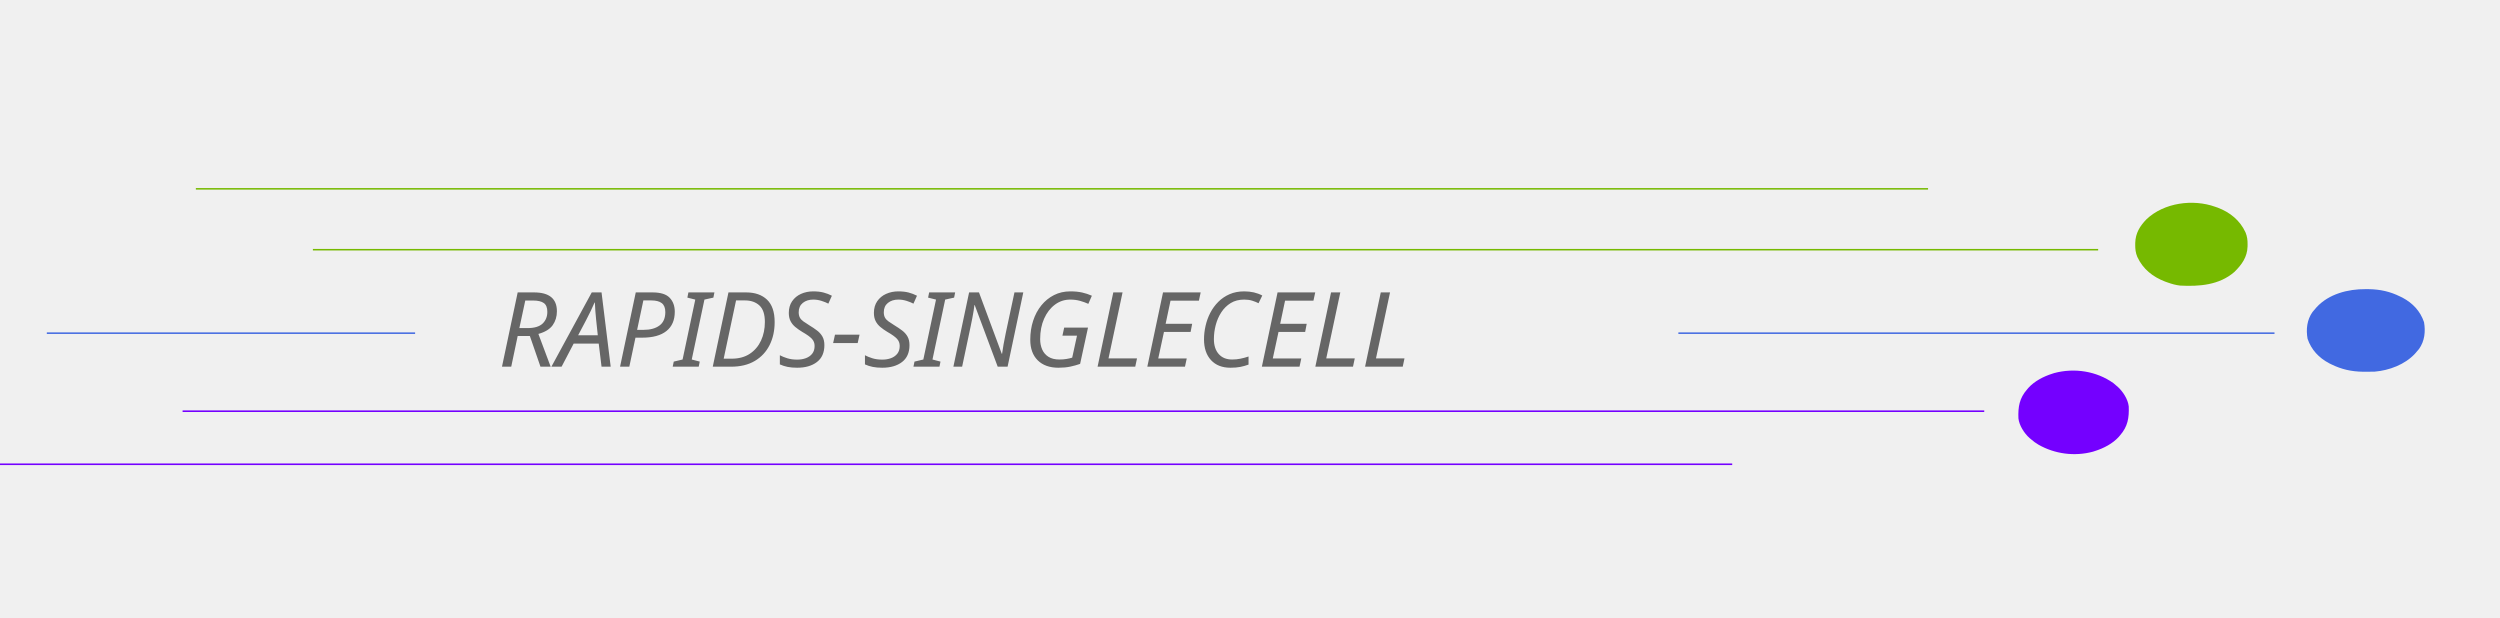
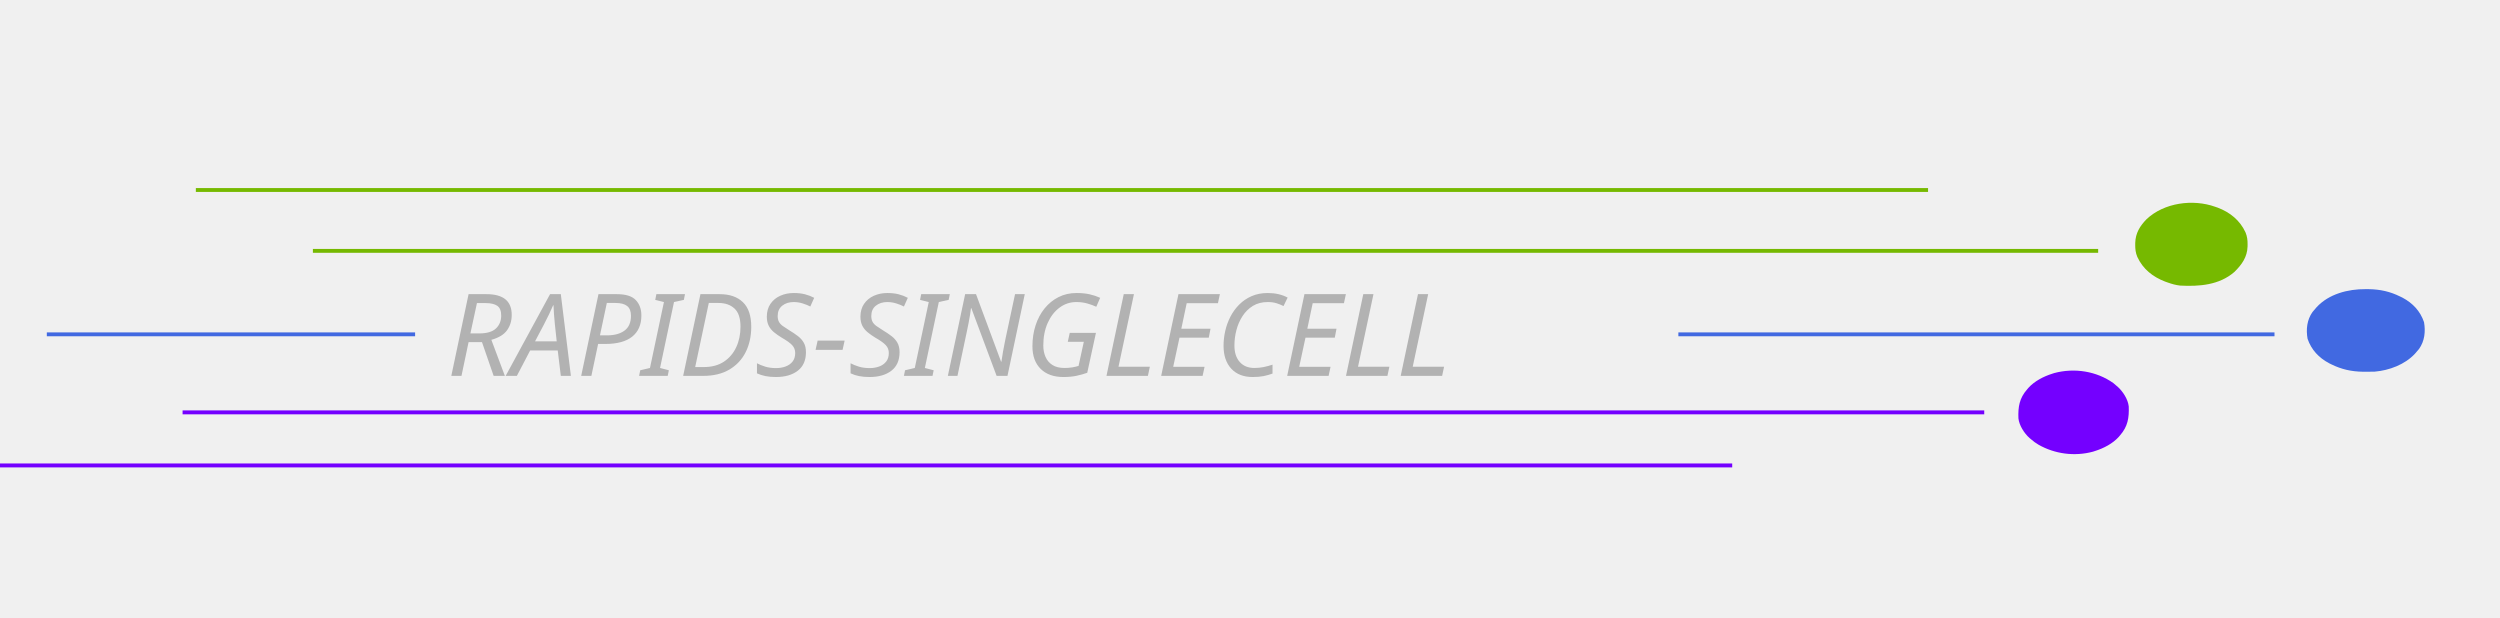
<svg xmlns="http://www.w3.org/2000/svg" version="1.1" width="3204" height="792" id="svg26">
  <defs id="defs26" />
  <path d="M0 0 C1.31 0.01 2.62 0.01 3.97 0.02 C18.49 0.26 31.1 2.99 44.19 9.44 C45.66 10.16 45.66 10.16 47.17 10.89 C60.31 17.89 69.98 28.04 74.81 42.28 C76.91 54.35 75.63 66.42 68.5 76.56 C67.42 77.87 66.31 79.17 65.19 80.44 C64.56 81.17 63.94 81.9 63.29 82.65 C50.43 96.63 30.14 104.2 11.52 105.74 C7.8 105.87 4.1 105.91 0.38 105.88 C-0.94 105.87 -2.25 105.86 -3.6 105.85 C-18.11 105.61 -30.72 102.88 -43.81 96.44 C-44.8 95.96 -45.78 95.48 -46.79 94.98 C-59.93 87.98 -69.6 77.83 -74.44 63.6 C-76.53 51.53 -75.25 39.46 -68.12 29.31 C-67.05 28 -65.94 26.71 -64.81 25.44 C-64.19 24.71 -63.56 23.98 -62.92 23.23 C-47.14 6.07 -22.54 -0.18 0 0 Z " fill="#4169E1" transform="translate(3031.812,370.5625)" id="path1" />
  <path d="M0 0 C1.06 0.36 2.11 0.72 3.2 1.1 C18.97 7.06 31.71 17.38 38.82 32.77 C40.99 37.97 41.55 42.64 41.5 48.25 C41.49 49.08 41.49 49.91 41.48 50.77 C41.09 64.53 34.1 74.19 24.56 83.56 C5.14 100.42 -20.44 102.3 -45 101 C-50.59 100.35 -55.71 98.92 -61 97 C-62.6 96.44 -62.6 96.44 -64.23 95.87 C-80.07 89.8 -92.65 79.8 -99.81 64.24 C-101.98 59.03 -102.55 54.36 -102.5 48.75 C-102.49 47.92 -102.49 47.09 -102.48 46.23 C-102.12 33.76 -96.49 24.68 -87.97 15.91 C-65.57 -5.23 -28.57 -10.23 0 0 Z " fill="#76B900" transform="translate(2839,265)" id="path2" />
  <path d="M0 0 C1.18 0.98 2.35 1.98 3.5 3 C4.16 3.55 4.82 4.09 5.5 4.66 C12.16 10.62 18.77 20.84 19.69 29.89 C20.25 44.52 18.49 55.65 8.5 67 C7.95 67.65 7.4 68.31 6.83 68.98 C-0.99 77.59 -12.49 83.52 -23.5 87 C-24.42 87.3 -25.33 87.6 -26.28 87.9 C-49.71 94.19 -74.96 90.86 -95.86 78.97 C-99.34 76.91 -102.48 74.69 -105.5 72 C-106.16 71.45 -106.82 70.91 -107.5 70.34 C-114.16 64.38 -120.77 54.16 -121.69 45.11 C-122.25 30.48 -120.49 19.35 -110.5 8 C-109.95 7.35 -109.4 6.69 -108.83 6.02 C-101.01 -2.59 -89.51 -8.52 -78.5 -12 C-77.58 -12.3 -76.67 -12.6 -75.72 -12.9 C-50.09 -19.78 -21.61 -15.42 0 0 Z " fill="#7400FF" transform="translate(2708.5,491)" id="path3" />
-   <path d="M0 0 C761.97 0 1523.94 0 2309 0 C2309 0.66 2309 1.32 2309 2 C1547.03 2 785.06 2 0 2 C0 1.34 0 0.68 0 0 Z " fill="#7400FF" transform="translate(234,526)" id="path4" />
-   <path d="M0 0 C755.04 0 1510.08 0 2288 0 C2288 0.66 2288 1.32 2288 2 C1532.96 2 777.92 2 0 2 C0 1.34 0 0.68 0 0 Z " fill="#76B900" transform="translate(401,319)" id="path5" />
-   <path d="M0 0 C732.6 0 1465.2 0 2220 0 C2220 0.66 2220 1.32 2220 2 C1487.4 2 754.8 2 0 2 C0 1.34 0 0.68 0 0 Z " fill="#7400FF" transform="translate(0,594)" id="path6" />
-   <path d="M0 0 C732.6 0 1465.2 0 2220 0 C2220 0.66 2220 1.32 2220 2 C1487.4 2 754.8 2 0 2 C0 1.34 0 0.68 0 0 Z " fill="#76B900" transform="translate(251,241)" id="path7" />
-   <path d="M0 0 C252.12 0 504.24 0 764 0 C764 0.66 764 1.32 764 2 C511.88 2 259.76 2 0 2 C0 1.34 0 0.68 0 0 Z " fill="#4169E1" transform="translate(2151,426)" id="path22" />
-   <path d="M0 0 C155.76 0 311.52 0 472 0 C472 0.66 472 1.32 472 2 C316.24 2 160.48 2 0 2 C0 1.34 0 0.68 0 0 Z " fill="#4169E1" transform="translate(60,426)" id="path25" />
-   <text xml:space="preserve" style="font-style:italic;font-variant:normal;font-weight:normal;font-stretch:normal;font-size:133.333px;font-family:Sans;-inkscape-font-specification:'Sans, Italic';font-variant-ligatures:normal;font-variant-caps:normal;font-variant-numeric:normal;font-variant-east-asian:normal;text-align:start;writing-mode:lr-tb;direction:ltr;text-anchor:start;fill:#ffffff;stroke:#000000;stroke-width:0;stroke-dasharray:none" x="637.868" y="469.951" id="text26">
-     <tspan id="tspan26" style="font-style:italic;font-variant:normal;font-weight:normal;font-stretch:normal;font-size:133.333px;font-family:Sans;-inkscape-font-specification:'Sans, Italic';font-variant-ligatures:normal;font-variant-caps:normal;font-variant-numeric:normal;font-variant-east-asian:normal;fill:#666666;fill-opacity:1;stroke-width:0;stroke-dasharray:none" x="637.868" y="469.951">RAPIDS-SINGLECELL</tspan>
+   <path d="m 234,526 c 761.97,0 1523.94,0 2309,0 0,1.65 0,3.3 0,5 -761.97,0 -1523.94,0 -2309,0 0,-1.65 0,-3.3 0,-5 z" fill="#7400ff" id="path4" style="stroke-width:1.581" />
+   <path d="m 401,319 c 755.04,0 1510.08,0 2288,0 0,1.65 0,3.3 0,5 -755.04,0 -1510.08,0 -2288,0 0,-1.65 0,-3.3 0,-5 z" fill="#76B900" id="path5" style="fill:#75b800;fill-opacity:1;stroke-width:92.837;stroke-dasharray:none" />
+   <path d="m 0,594 c 732.6,0 1465.2,0 2220,0 0,1.65 0,3.3 0,5 -732.6,0 -1465.2,0 -2220,0 0,-1.65 0,-3.3 0,-5 z" fill="#7400ff" id="path6" style="stroke-width:1.581" />
+   <path d="m 251,241 c 732.6,0 1465.2,0 2220,0 0,1.65 0,3.3 0,5 -732.6,0 -1465.2,0 -2220,0 0,-1.65 0,-3.3 0,-5 z" fill="#76b900" id="path7" style="stroke-width:158.114;stroke-dasharray:none" />
+   <path d="m 2151,426 c 252.12,0 504.24,0 764,0 0,1.65 0,3.3 0,5 -252.12,0 -504.24,0 -764,0 0,-1.65 0,-3.3 0,-5 z" fill="#4169e1" id="path22" style="stroke-width:1.581" />
+   <path d="m 60,426 c 155.76,0 311.52,0 472,0 0,1.65 0,3.3 0,5 -155.76,0 -311.52,0 -472,0 0,-1.65 0,-3.3 0,-5 z" fill="#4169e1" id="path25" style="stroke-width:1.581" />
+   <text xml:space="preserve" style="font-style:italic;font-variant:normal;font-weight:normal;font-stretch:normal;font-size:133.333px;font-family:Sans;-inkscape-font-specification:'Sans, Italic';font-variant-ligatures:normal;font-variant-caps:normal;font-variant-numeric:normal;font-variant-east-asian:normal;text-align:start;writing-mode:lr-tb;direction:ltr;text-anchor:start;fill:#b2b2b2;fill-opacity:1;stroke:#000000;stroke-width:0;stroke-dasharray:none" x="572.372" y="481.716" id="text26">
+     <tspan id="tspan26" style="font-style:italic;font-variant:normal;font-weight:normal;font-stretch:normal;font-size:146.667px;font-family:Sans;-inkscape-font-specification:'Sans, Italic';font-variant-ligatures:normal;font-variant-caps:normal;font-variant-numeric:normal;font-variant-east-asian:normal;fill:#b2b2b2;fill-opacity:1;stroke-width:0;stroke-dasharray:none" x="572.372" y="481.716">RAPIDS-SINGLECELL</tspan>
  </text>
</svg>
